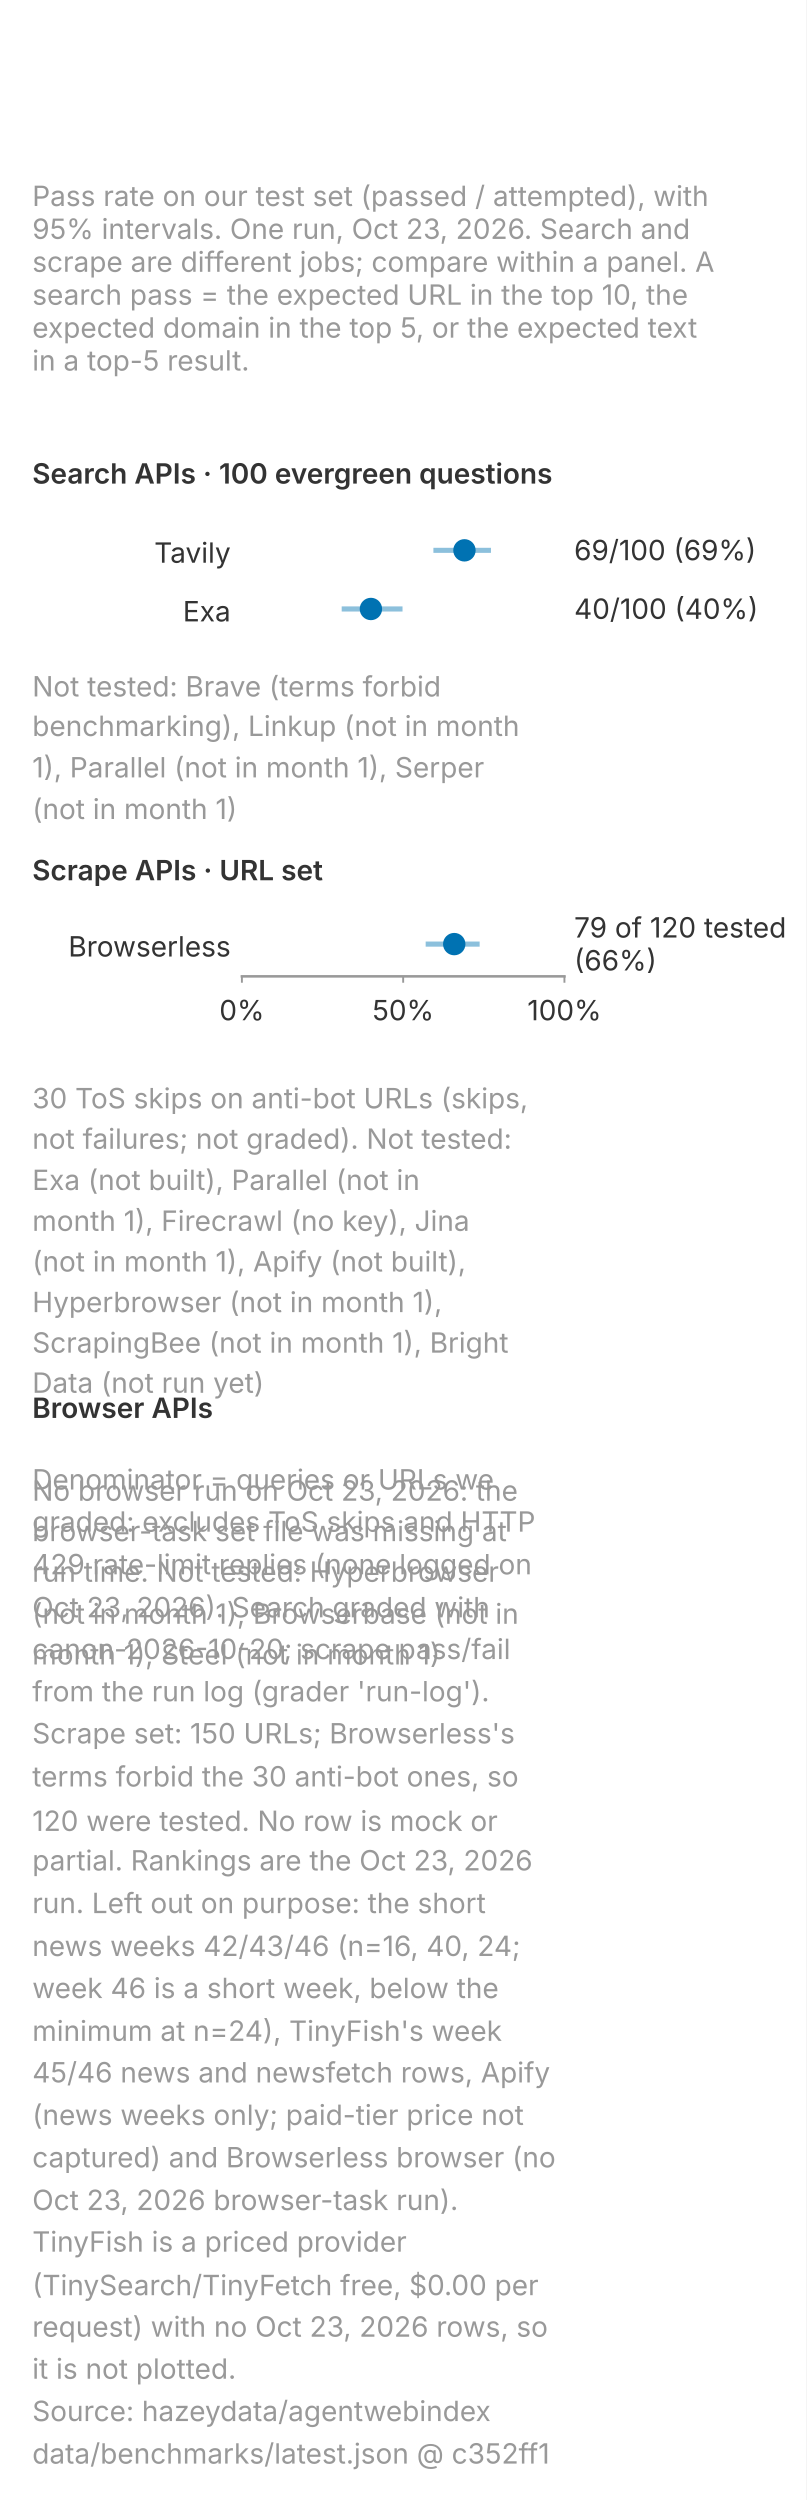
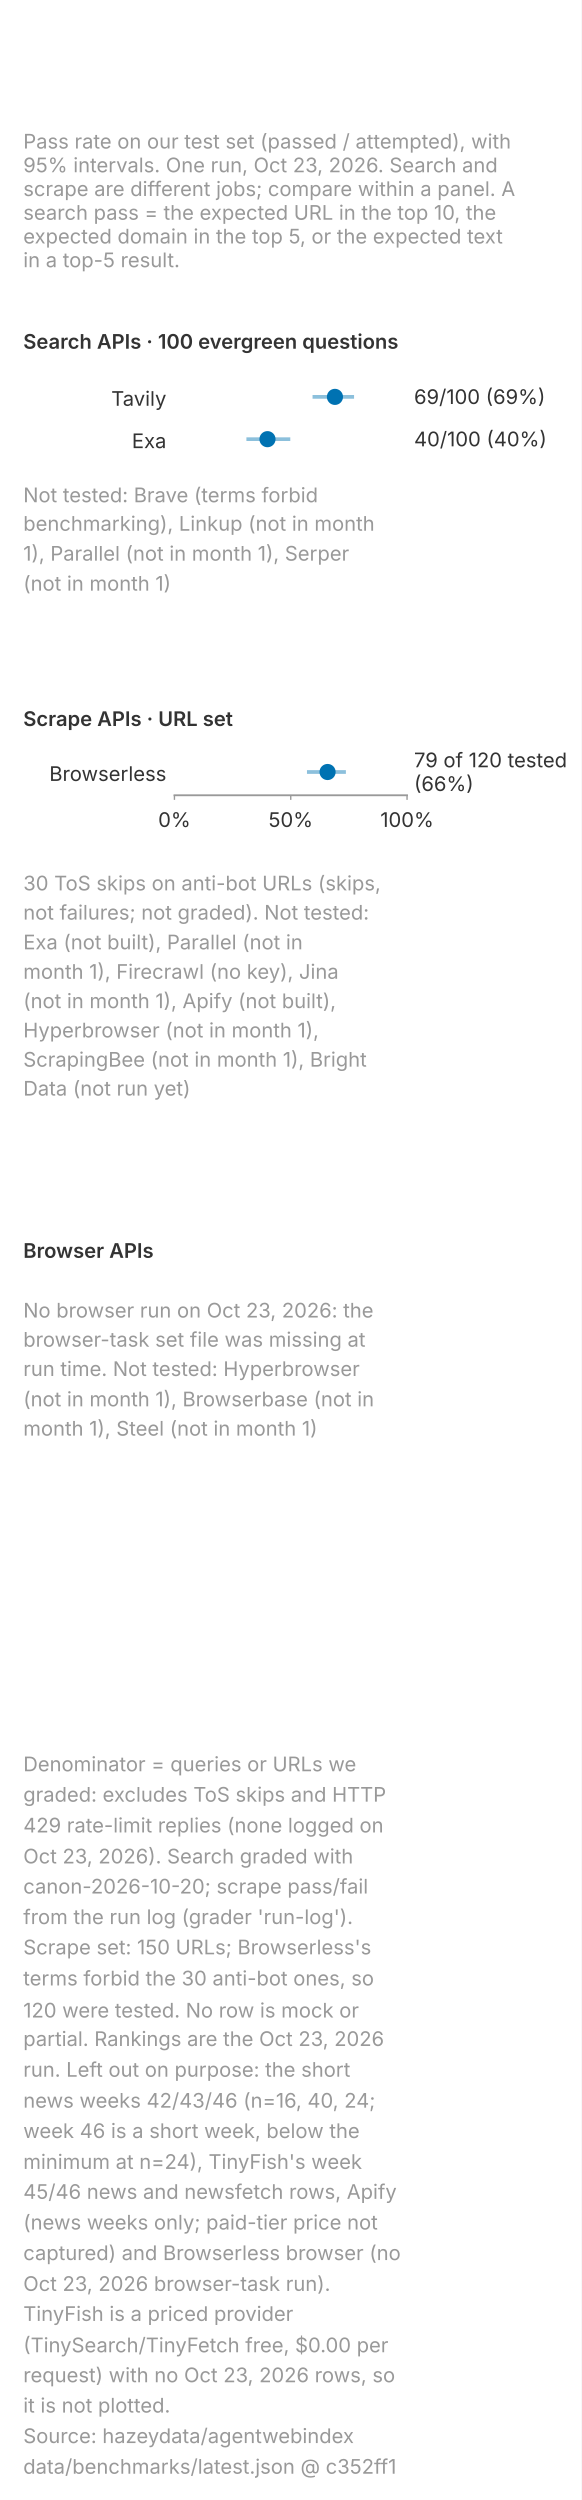
- <svg xmlns="http://www.w3.org/2000/svg" xmlns:xlink="http://www.w3.org/1999/xlink" role="img" aria-label="Tavily passed 69% of our 100 evergreen checks, Exa 40%; Browserless passed 66% of 120 scrape checks" width="252pt" height="781.312pt" viewBox="0 0 252 781.312" version="1.1">
+ <svg xmlns="http://www.w3.org/2000/svg" xmlns:xlink="http://www.w3.org/1999/xlink" role="img" aria-label="Tavily passed 69% of our 100 evergreen checks, Exa 40%; Browserless passed 66% of 120 scrape checks" width="252pt" height="1083.42pt" viewBox="0 0 252 1083.42" version="1.1">
  <defs>
    <style type="text/css">*{stroke-linejoin: round; stroke-linecap: butt}</style>
  </defs>
  <g id="figure_1">
    <g id="patch_1">
-       <path d="M 0 781.312  L 252 781.312  L 252 0  L 0 0  z " style="fill: #ffffff" />
+       <path d="M 0 1083.42  L 252 1083.42  L 252 0  L 0 0  z " style="fill: #ffffff" />
    </g>
    <g id="axes_1">
      <g id="patch_2">
        <path d="M 75.6 201.319  L 176.4 201.319  L 176.4 160.999  L 75.6 160.999  z " style="fill: #ffffff" />
      </g>
      <g id="matplotlib.axis_1">
        <g id="xtick_1">
          <g id="line2d_1" />
        </g>
        <g id="xtick_2">
          <g id="line2d_2" />
        </g>
        <g id="xtick_3">
          <g id="line2d_3" />
        </g>
      </g>
      <g id="matplotlib.axis_2">
        <g id="ytick_1">
          <g id="line2d_4" />
          <g id="text_1">
            <text style="font-size: 8.75px; font-family: 'Inter', sans-serif; text-anchor: end; fill: #333333" x="72.1" y="194.197" transform="rotate(-0 72.1 194.1974)">Exa</text>
          </g>
        </g>
        <g id="ytick_2">
          <g id="line2d_5" />
          <g id="text_2">
            <text style="font-size: 8.75px; font-family: 'Inter', sans-serif; text-anchor: end; fill: #333333" x="72.1" y="175.87" transform="rotate(-0 72.1 175.8701)">Tavily</text>
          </g>
        </g>
      </g>
      <g id="wilson-ci">
-         <path d="M 135.449 171.995  L 153.438 171.995  " clip-path="url(#p987ea7174e)" style="fill: none; stroke: #8cc0dc; stroke-width: 1.6" />
+         <path d="M 135.449 171.995  L 153.438 171.995  " clip-path="url(#pd6ce48271f)" style="fill: none; stroke: #8cc0dc; stroke-width: 1.6" />
      </g>
      <g id="wilson-ci">
-         <path d="M 106.787 190.322  L 125.798 190.322  " clip-path="url(#p987ea7174e)" style="fill: none; stroke: #8cc0dc; stroke-width: 1.6" />
+         <path d="M 106.787 190.322  L 125.798 190.322  " clip-path="url(#pd6ce48271f)" style="fill: none; stroke: #8cc0dc; stroke-width: 1.6" />
      </g>
      <g id="line2d_6">
        <defs>
-           <path id="m17a896bd03" d="M 0 3  C 0.796 3 1.559 2.684 2.121 2.121  C 2.684 1.559 3 0.796 3 0  C 3 -0.796 2.684 -1.559 2.121 -2.121  C 1.559 -2.684 0.796 -3 0 -3  C -0.796 -3 -1.559 -2.684 -2.121 -2.121  C -2.684 -1.559 -3 -0.796 -3 0  C -3 0.796 -2.684 1.559 -2.121 2.121  C -1.559 2.684 -0.796 3 0 3  z " style="stroke: #0072b2" />
+           <path id="mfff67fe113" d="M 0 3  C 0.796 3 1.559 2.684 2.121 2.121  C 2.684 1.559 3 0.796 3 0  C 3 -0.796 2.684 -1.559 2.121 -2.121  C 1.559 -2.684 0.796 -3 0 -3  C -0.796 -3 -1.559 -2.684 -2.121 -2.121  C -2.684 -1.559 -3 -0.796 -3 0  C -3 0.796 -2.684 1.559 -2.121 2.121  C -1.559 2.684 -0.796 3 0 3  z " style="stroke: #0072b2" />
        </defs>
-         <g clip-path="url(#p987ea7174e)">
-           <use xlink:href="#m17a896bd03" x="145.152" y="171.995" style="fill: #0072b2; stroke: #0072b2" />
+         <g clip-path="url(#pd6ce48271f)">
+           <use xlink:href="#mfff67fe113" x="145.152" y="171.995" style="fill: #0072b2; stroke: #0072b2" />
        </g>
      </g>
      <g id="text_3">
        <text style="font-size: 8.75px; font-family: 'Inter', sans-serif; text-anchor: start; fill: #333333" x="179.424" y="175.087" transform="rotate(-0 179.424 175.0872)">69/100 (69%)</text>
      </g>
      <g id="line2d_7">
-         <g clip-path="url(#p987ea7174e)">
-           <use xlink:href="#m17a896bd03" x="115.92" y="190.322" style="fill: #0072b2; stroke: #0072b2" />
+         <g clip-path="url(#pd6ce48271f)">
+           <use xlink:href="#mfff67fe113" x="115.92" y="190.322" style="fill: #0072b2; stroke: #0072b2" />
        </g>
      </g>
      <g id="text_4">
        <text style="font-size: 8.75px; font-family: 'Inter', sans-serif; text-anchor: start; fill: #333333" x="179.424" y="193.414" transform="rotate(-0 179.424 193.4144)">40/100 (40%)</text>
      </g>
    </g>
    <g id="axes_2">
      <g id="patch_3">
-         <path d="M 75.6 305.134  L 176.4 305.134  L 176.4 284.974  L 75.6 284.974  z " style="fill: #ffffff" />
+         <path d="M 75.6 344.644  L 176.4 344.644  L 176.4 324.484  L 75.6 324.484  z " style="fill: #ffffff" />
      </g>
      <g id="matplotlib.axis_3">
        <g id="xtick_4">
          <g id="line2d_8">
            <defs>
-               <path id="mc656ab4687" d="M 0 0  L 0 2  " style="stroke: #999999; stroke-width: 0.6" />
+               <path id="mabc138dd4d" d="M 0 0  L 0 2  " style="stroke: #999999; stroke-width: 0.6" />
            </defs>
            <g>
-               <use xlink:href="#mc656ab4687" x="75.6" y="305.134" style="fill: #999999; stroke: #999999; stroke-width: 0.6" />
+               <use xlink:href="#mabc138dd4d" x="75.6" y="344.644" style="fill: #999999; stroke: #999999; stroke-width: 0.6" />
            </g>
          </g>
          <g id="text_5">
-             <text style="font-size: 8.75px; font-family: 'Inter', sans-serif; text-anchor: middle; fill: #333333" x="75.6" y="318.868" transform="rotate(-0 75.6 318.8681)">0%</text>
+             <text style="font-size: 8.75px; font-family: 'Inter', sans-serif; text-anchor: middle; fill: #333333" x="75.6" y="358.378" transform="rotate(-0 75.6 358.3781)">0%</text>
          </g>
        </g>
        <g id="xtick_5">
          <g id="line2d_9">
            <g>
-               <use xlink:href="#mc656ab4687" x="126" y="305.134" style="fill: #999999; stroke: #999999; stroke-width: 0.6" />
+               <use xlink:href="#mabc138dd4d" x="126" y="344.644" style="fill: #999999; stroke: #999999; stroke-width: 0.6" />
            </g>
          </g>
          <g id="text_6">
-             <text style="font-size: 8.75px; font-family: 'Inter', sans-serif; text-anchor: middle; fill: #333333" x="126" y="318.868" transform="rotate(-0 126 318.8681)">50%</text>
+             <text style="font-size: 8.75px; font-family: 'Inter', sans-serif; text-anchor: middle; fill: #333333" x="126" y="358.378" transform="rotate(-0 126 358.3781)">50%</text>
          </g>
        </g>
        <g id="xtick_6">
          <g id="line2d_10">
            <g>
-               <use xlink:href="#mc656ab4687" x="176.4" y="305.134" style="fill: #999999; stroke: #999999; stroke-width: 0.6" />
+               <use xlink:href="#mabc138dd4d" x="176.4" y="344.644" style="fill: #999999; stroke: #999999; stroke-width: 0.6" />
            </g>
          </g>
          <g id="text_7">
-             <text style="font-size: 8.75px; font-family: 'Inter', sans-serif; text-anchor: middle; fill: #333333" x="176.4" y="318.868" transform="rotate(-0 176.4 318.8681)">100%</text>
+             <text style="font-size: 8.75px; font-family: 'Inter', sans-serif; text-anchor: middle; fill: #333333" x="176.4" y="358.378" transform="rotate(-0 176.4 358.3781)">100%</text>
          </g>
        </g>
      </g>
      <g id="matplotlib.axis_4">
        <g id="ytick_3">
          <g id="line2d_11" />
          <g id="text_8">
-             <text style="font-size: 8.75px; font-family: 'Inter', sans-serif; text-anchor: end; fill: #333333" x="72.1" y="298.929" transform="rotate(-0 72.1 298.9287)">Browserless</text>
+             <text style="font-size: 8.75px; font-family: 'Inter', sans-serif; text-anchor: end; fill: #333333" x="72.1" y="338.439" transform="rotate(-0 72.1 338.4388)">Browserless</text>
          </g>
        </g>
      </g>
      <g id="wilson-ci">
-         <path d="M 133.03 295.054  L 149.899 295.054  " clip-path="url(#pcf548d499c)" style="fill: none; stroke: #8cc0dc; stroke-width: 1.6" />
+         <path d="M 133.03 334.564  L 149.899 334.564  " clip-path="url(#pbc5e87c4c1)" style="fill: none; stroke: #8cc0dc; stroke-width: 1.6" />
      </g>
      <g id="patch_4">
-         <path d="M 75.6 305.134  L 176.4 305.134  " style="fill: none; stroke: #999999; stroke-width: 0.8; stroke-linejoin: miter; stroke-linecap: square" />
+         <path d="M 75.6 344.644  L 176.4 344.644  " style="fill: none; stroke: #999999; stroke-width: 0.8; stroke-linejoin: miter; stroke-linecap: square" />
      </g>
      <g id="line2d_12">
-         <g clip-path="url(#pcf548d499c)">
-           <use xlink:href="#m17a896bd03" x="141.96" y="295.054" style="fill: #0072b2; stroke: #0072b2" />
+         <g clip-path="url(#pbc5e87c4c1)">
+           <use xlink:href="#mfff67fe113" x="141.96" y="334.564" style="fill: #0072b2; stroke: #0072b2" />
        </g>
      </g>
      <g id="text_9">
-         <text style="font-size: 8.75px; font-family: 'Inter', sans-serif; fill: #333333" transform="translate(179.424 293.0035)">79 of 120 tested</text>
-         <text style="font-size: 8.75px; font-family: 'Inter', sans-serif; fill: #333333" transform="translate(179.424 303.2881)">(66%)</text>
+         <text style="font-size: 8.75px; font-family: 'Inter', sans-serif; fill: #333333" transform="translate(179.424 332.5135)">79 of 120 tested</text>
+         <text style="font-size: 8.75px; font-family: 'Inter', sans-serif; fill: #333333" transform="translate(179.424 342.7981)">(66%)</text>
      </g>
    </g>
    <g id="text_11">
      <text style="font-size: 8.75px; font-family: 'Inter', sans-serif; fill: #999999" transform="translate(10.08 64.38313)">Pass rate on our test set (passed / attempted), with</text>
      <text style="font-size: 8.75px; font-family: 'Inter', sans-serif; fill: #999999" transform="translate(10.08 74.66779)">95% intervals. One run, Oct 23, 2026. Search and</text>
      <text style="font-size: 8.75px; font-family: 'Inter', sans-serif; fill: #999999" transform="translate(10.08 84.95246)">scrape are different jobs; compare within a panel. A</text>
      <text style="font-size: 8.75px; font-family: 'Inter', sans-serif; fill: #999999" transform="translate(10.08 95.23713)">search pass = the expected URL in the top 10, the</text>
      <text style="font-size: 8.75px; font-family: 'Inter', sans-serif; fill: #999999" transform="translate(10.08 105.5218)">expected domain in the top 5, or the expected text</text>
      <text style="font-size: 8.75px; font-family: 'Inter', sans-serif; fill: #999999" transform="translate(10.08 115.8065)">in a top-5 result.</text>
    </g>
    <g id="text_12">
      <text style="font-weight: 600; font-size: 8.75px; font-family: 'Inter', sans-serif; text-anchor: start; fill: #333333" x="10.08" y="151.131" transform="rotate(-0 10.08 151.1308)">Search APIs · 100 evergreen questions</text>
    </g>
    <g id="text_13">
      <text style="font-size: 8.75px; font-family: 'Inter', sans-serif; fill: #999999" transform="translate(10.08 217.6526)">Not tested: Brave (terms forbid</text>
      <text style="font-size: 8.75px; font-family: 'Inter', sans-serif; fill: #999999" transform="translate(10.08 230.0092)">benchmarking), Linkup (not in month</text>
      <text style="font-size: 8.75px; font-family: 'Inter', sans-serif; fill: #999999" transform="translate(10.08 242.9661)">1), Parallel (not in month 1), Serper</text>
      <text style="font-size: 8.75px; font-family: 'Inter', sans-serif; fill: #999999" transform="translate(10.08 255.9673)">(not in month 1)</text>
    </g>
    <g id="text_14">
-       <text style="font-weight: 600; font-size: 8.75px; font-family: 'Inter', sans-serif; text-anchor: start; fill: #333333" x="10.08" y="275.106" transform="rotate(-0 10.08 275.1058)">Scrape APIs · URL set</text>
+       <text style="font-weight: 600; font-size: 8.75px; font-family: 'Inter', sans-serif; text-anchor: start; fill: #333333" x="10.08" y="314.616" transform="rotate(-0 10.08 314.6158)">Scrape APIs · URL set</text>
    </g>
    <g id="text_15">
-       <text style="font-size: 8.75px; font-family: 'Inter', sans-serif; fill: #999999" transform="translate(10.08 346.3709)">30 ToS skips on anti-bot URLs (skips,</text>
-       <text style="font-size: 8.75px; font-family: 'Inter', sans-serif; fill: #999999" transform="translate(10.08 359.0242)">not failures; not graded). Not tested:</text>
-       <text style="font-size: 8.75px; font-family: 'Inter', sans-serif; fill: #999999" transform="translate(10.08 371.9059)">Exa (not built), Parallel (not in</text>
-       <text style="font-size: 8.75px; font-family: 'Inter', sans-serif; fill: #999999" transform="translate(10.08 384.6686)">month 1), Firecrawl (no key), Jina</text>
-       <text style="font-size: 8.75px; font-family: 'Inter', sans-serif; fill: #999999" transform="translate(10.08 397.3732)">(not in month 1), Apify (not built),</text>
-       <text style="font-size: 8.75px; font-family: 'Inter', sans-serif; fill: #999999" transform="translate(10.08 410.0777)">Hyperbrowser (not in month 1),</text>
-       <text style="font-size: 8.75px; font-family: 'Inter', sans-serif; fill: #999999" transform="translate(10.08 422.7482)">ScrapingBee (not in month 1), Bright</text>
-       <text style="font-size: 8.75px; font-family: 'Inter', sans-serif; fill: #999999" transform="translate(10.08 435.2859)">Data (not run yet)</text>
+       <text style="font-size: 8.75px; font-family: 'Inter', sans-serif; fill: #999999" transform="translate(10.08 385.8809)">30 ToS skips on anti-bot URLs (skips,</text>
+       <text style="font-size: 8.75px; font-family: 'Inter', sans-serif; fill: #999999" transform="translate(10.08 398.5342)">not failures; not graded). Not tested:</text>
+       <text style="font-size: 8.75px; font-family: 'Inter', sans-serif; fill: #999999" transform="translate(10.08 411.4159)">Exa (not built), Parallel (not in</text>
+       <text style="font-size: 8.75px; font-family: 'Inter', sans-serif; fill: #999999" transform="translate(10.08 424.1786)">month 1), Firecrawl (no key), Jina</text>
+       <text style="font-size: 8.75px; font-family: 'Inter', sans-serif; fill: #999999" transform="translate(10.08 436.8832)">(not in month 1), Apify (not built),</text>
+       <text style="font-size: 8.75px; font-family: 'Inter', sans-serif; fill: #999999" transform="translate(10.08 449.5877)">Hyperbrowser (not in month 1),</text>
+       <text style="font-size: 8.75px; font-family: 'Inter', sans-serif; fill: #999999" transform="translate(10.08 462.2582)">ScrapingBee (not in month 1), Bright</text>
+       <text style="font-size: 8.75px; font-family: 'Inter', sans-serif; fill: #999999" transform="translate(10.08 474.7959)">Data (not run yet)</text>
    </g>
    <g id="text_16">
-       <text style="font-weight: 600; font-size: 8.75px; font-family: 'Inter', sans-serif; text-anchor: start; fill: #333333" x="10.08" y="443.136" transform="rotate(-0 10.08 443.1358)">Browser APIs</text>
+       <text style="font-weight: 600; font-size: 8.75px; font-family: 'Inter', sans-serif; text-anchor: start; fill: #333333" x="10.08" y="545.106" transform="rotate(-0 10.08 545.1058)">Browser APIs</text>
    </g>
    <g id="text_17">
-       <text style="font-size: 8.75px; font-family: 'Inter', sans-serif; fill: #999999" transform="translate(10.08 469.0149)">No browser run on Oct 23, 2026: the</text>
-       <text style="font-size: 8.75px; font-family: 'Inter', sans-serif; fill: #999999" transform="translate(10.08 481.6491)">browser-task set file was missing at</text>
-       <text style="font-size: 8.75px; font-family: 'Inter', sans-serif; fill: #999999" transform="translate(10.08 494.3428)">run time. Not tested: Hyperbrowser</text>
-       <text style="font-size: 8.75px; font-family: 'Inter', sans-serif; fill: #999999" transform="translate(10.08 507.4814)">(not in month 1), Browserbase (not in</text>
-       <text style="font-size: 8.75px; font-family: 'Inter', sans-serif; fill: #999999" transform="translate(10.08 520.186)">month 1), Steel (not in month 1)</text>
+       <text style="font-size: 8.75px; font-family: 'Inter', sans-serif; fill: #999999" transform="translate(10.08 570.9849)">No browser run on Oct 23, 2026: the</text>
+       <text style="font-size: 8.75px; font-family: 'Inter', sans-serif; fill: #999999" transform="translate(10.08 583.6191)">browser-task set file was missing at</text>
+       <text style="font-size: 8.75px; font-family: 'Inter', sans-serif; fill: #999999" transform="translate(10.08 596.3128)">run time. Not tested: Hyperbrowser</text>
+       <text style="font-size: 8.75px; font-family: 'Inter', sans-serif; fill: #999999" transform="translate(10.08 609.4514)">(not in month 1), Browserbase (not in</text>
+       <text style="font-size: 8.75px; font-family: 'Inter', sans-serif; fill: #999999" transform="translate(10.08 622.156)">month 1), Steel (not in month 1)</text>
    </g>
    <g id="text_18">
-       <text style="font-size: 8.75px; font-family: 'Inter', sans-serif; fill: #999999" transform="translate(10.08 465.5094)">Denominator = queries or URLs we</text>
-       <text style="font-size: 8.75px; font-family: 'Inter', sans-serif; fill: #999999" transform="translate(10.08 478.692)">graded: excludes ToS skips and HTTP</text>
-       <text style="font-size: 8.75px; font-family: 'Inter', sans-serif; fill: #999999" transform="translate(10.08 492.0162)">429 rate-limit replies (none logged on</text>
-       <text style="font-size: 8.75px; font-family: 'Inter', sans-serif; fill: #999999" transform="translate(10.08 505.4511)">Oct 23, 2026). Search graded with</text>
-       <text style="font-size: 8.75px; font-family: 'Inter', sans-serif; fill: #999999" transform="translate(10.08 518.4903)">canon-2026-10-20; scrape pass/fail</text>
-       <text style="font-size: 8.75px; font-family: 'Inter', sans-serif; fill: #999999" transform="translate(10.08 531.7181)">from the run log (grader 'run-log').</text>
-       <text style="font-size: 8.75px; font-family: 'Inter', sans-serif; fill: #999999" transform="translate(10.08 544.8515)">Scrape set: 150 URLs; Browserless's</text>
-       <text style="font-size: 8.75px; font-family: 'Inter', sans-serif; fill: #999999" transform="translate(10.08 558.3179)">terms forbid the 30 anti-bot ones, so</text>
-       <text style="font-size: 8.75px; font-family: 'Inter', sans-serif; fill: #999999" transform="translate(10.08 572.2224)">120 were tested. No row is mock or</text>
-       <text style="font-size: 8.75px; font-family: 'Inter', sans-serif; fill: #999999" transform="translate(10.08 584.5636)">partial. Rankings are the Oct 23, 2026</text>
-       <text style="font-size: 8.75px; font-family: 'Inter', sans-serif; fill: #999999" transform="translate(10.08 597.894)">run. Left out on purpose: the short</text>
-       <text style="font-size: 8.75px; font-family: 'Inter', sans-serif; fill: #999999" transform="translate(10.08 611.2988)">news weeks 42/43/46 (n=16, 40, 24;</text>
-       <text style="font-size: 8.75px; font-family: 'Inter', sans-serif; fill: #999999" transform="translate(10.08 624.4425)">week 46 is a short week, below the</text>
-       <text style="font-size: 8.75px; font-family: 'Inter', sans-serif; fill: #999999" transform="translate(10.08 637.8248)">minimum at n=24), TinyFish's week</text>
-       <text style="font-size: 8.75px; font-family: 'Inter', sans-serif; fill: #999999" transform="translate(10.08 650.8127)">45/46 news and newsfetch rows, Apify</text>
-       <text style="font-size: 8.75px; font-family: 'Inter', sans-serif; fill: #999999" transform="translate(10.08 664.0917)">(news weeks only; paid-tier price not</text>
-       <text style="font-size: 8.75px; font-family: 'Inter', sans-serif; fill: #999999" transform="translate(10.08 677.3428)">captured) and Browserless browser (no</text>
-       <text style="font-size: 8.75px; font-family: 'Inter', sans-serif; fill: #999999" transform="translate(10.08 690.7025)">Oct 23, 2026 browser-task run).</text>
-       <text style="font-size: 8.75px; font-family: 'Inter', sans-serif; fill: #999999" transform="translate(10.08 703.7033)">TinyFish is a priced provider</text>
-       <text style="font-size: 8.75px; font-family: 'Inter', sans-serif; fill: #999999" transform="translate(10.08 717.2989)">(TinySearch/TinyFetch free, $0.00 per</text>
-       <text style="font-size: 8.75px; font-family: 'Inter', sans-serif; fill: #999999" transform="translate(10.08 730.2785)">request) with no Oct 23, 2026 rows, so</text>
-       <text style="font-size: 8.75px; font-family: 'Inter', sans-serif; fill: #999999" transform="translate(10.08 743.4223)">it is not plotted.</text>
-       <text style="font-size: 8.75px; font-family: 'Inter', sans-serif; fill: #999999" transform="translate(10.08 756.6501)">Source: hazeydata/agentwebindex</text>
-       <text style="font-size: 8.75px; font-family: 'Inter', sans-serif; fill: #999999" transform="translate(10.08 769.9353)">data/benchmarks/latest.json @ c352ff1</text>
+       <text style="font-size: 8.75px; font-family: 'Inter', sans-serif; fill: #999999" transform="translate(10.08 767.6169)">Denominator = queries or URLs we</text>
+       <text style="font-size: 8.75px; font-family: 'Inter', sans-serif; fill: #999999" transform="translate(10.08 780.7995)">graded: excludes ToS skips and HTTP</text>
+       <text style="font-size: 8.75px; font-family: 'Inter', sans-serif; fill: #999999" transform="translate(10.08 794.1237)">429 rate-limit replies (none logged on</text>
+       <text style="font-size: 8.75px; font-family: 'Inter', sans-serif; fill: #999999" transform="translate(10.08 807.5586)">Oct 23, 2026). Search graded with</text>
+       <text style="font-size: 8.75px; font-family: 'Inter', sans-serif; fill: #999999" transform="translate(10.08 820.5978)">canon-2026-10-20; scrape pass/fail</text>
+       <text style="font-size: 8.75px; font-family: 'Inter', sans-serif; fill: #999999" transform="translate(10.08 833.8256)">from the run log (grader 'run-log').</text>
+       <text style="font-size: 8.75px; font-family: 'Inter', sans-serif; fill: #999999" transform="translate(10.08 846.959)">Scrape set: 150 URLs; Browserless's</text>
+       <text style="font-size: 8.75px; font-family: 'Inter', sans-serif; fill: #999999" transform="translate(10.08 860.4254)">terms forbid the 30 anti-bot ones, so</text>
+       <text style="font-size: 8.75px; font-family: 'Inter', sans-serif; fill: #999999" transform="translate(10.08 874.3299)">120 were tested. No row is mock or</text>
+       <text style="font-size: 8.75px; font-family: 'Inter', sans-serif; fill: #999999" transform="translate(10.08 886.6711)">partial. Rankings are the Oct 23, 2026</text>
+       <text style="font-size: 8.75px; font-family: 'Inter', sans-serif; fill: #999999" transform="translate(10.08 900.0015)">run. Left out on purpose: the short</text>
+       <text style="font-size: 8.75px; font-family: 'Inter', sans-serif; fill: #999999" transform="translate(10.08 913.4063)">news weeks 42/43/46 (n=16, 40, 24;</text>
+       <text style="font-size: 8.75px; font-family: 'Inter', sans-serif; fill: #999999" transform="translate(10.08 926.55)">week 46 is a short week, below the</text>
+       <text style="font-size: 8.75px; font-family: 'Inter', sans-serif; fill: #999999" transform="translate(10.08 939.9323)">minimum at n=24), TinyFish's week</text>
+       <text style="font-size: 8.75px; font-family: 'Inter', sans-serif; fill: #999999" transform="translate(10.08 952.9202)">45/46 news and newsfetch rows, Apify</text>
+       <text style="font-size: 8.75px; font-family: 'Inter', sans-serif; fill: #999999" transform="translate(10.08 966.1992)">(news weeks only; paid-tier price not</text>
+       <text style="font-size: 8.75px; font-family: 'Inter', sans-serif; fill: #999999" transform="translate(10.08 979.4503)">captured) and Browserless browser (no</text>
+       <text style="font-size: 8.75px; font-family: 'Inter', sans-serif; fill: #999999" transform="translate(10.08 992.81)">Oct 23, 2026 browser-task run).</text>
+       <text style="font-size: 8.75px; font-family: 'Inter', sans-serif; fill: #999999" transform="translate(10.08 1005.811)">TinyFish is a priced provider</text>
+       <text style="font-size: 8.75px; font-family: 'Inter', sans-serif; fill: #999999" transform="translate(10.08 1019.406)">(TinySearch/TinyFetch free, $0.00 per</text>
+       <text style="font-size: 8.75px; font-family: 'Inter', sans-serif; fill: #999999" transform="translate(10.08 1032.386)">request) with no Oct 23, 2026 rows, so</text>
+       <text style="font-size: 8.75px; font-family: 'Inter', sans-serif; fill: #999999" transform="translate(10.08 1045.53)">it is not plotted.</text>
+       <text style="font-size: 8.75px; font-family: 'Inter', sans-serif; fill: #999999" transform="translate(10.08 1058.758)">Source: hazeydata/agentwebindex</text>
+       <text style="font-size: 8.75px; font-family: 'Inter', sans-serif; fill: #999999" transform="translate(10.08 1072.043)">data/benchmarks/latest.json @ c352ff1</text>
    </g>
  </g>
  <defs>
-     <clipPath id="p987ea7174e">
+     <clipPath id="pd6ce48271f">
      <rect x="75.6" y="160.999" width="100.8" height="40.32" />
    </clipPath>
-     <clipPath id="pcf548d499c">
-       <rect x="75.6" y="284.974" width="100.8" height="20.16" />
+     <clipPath id="pbc5e87c4c1">
+       <rect x="75.6" y="324.484" width="100.8" height="20.16" />
    </clipPath>
  </defs>
</svg>
